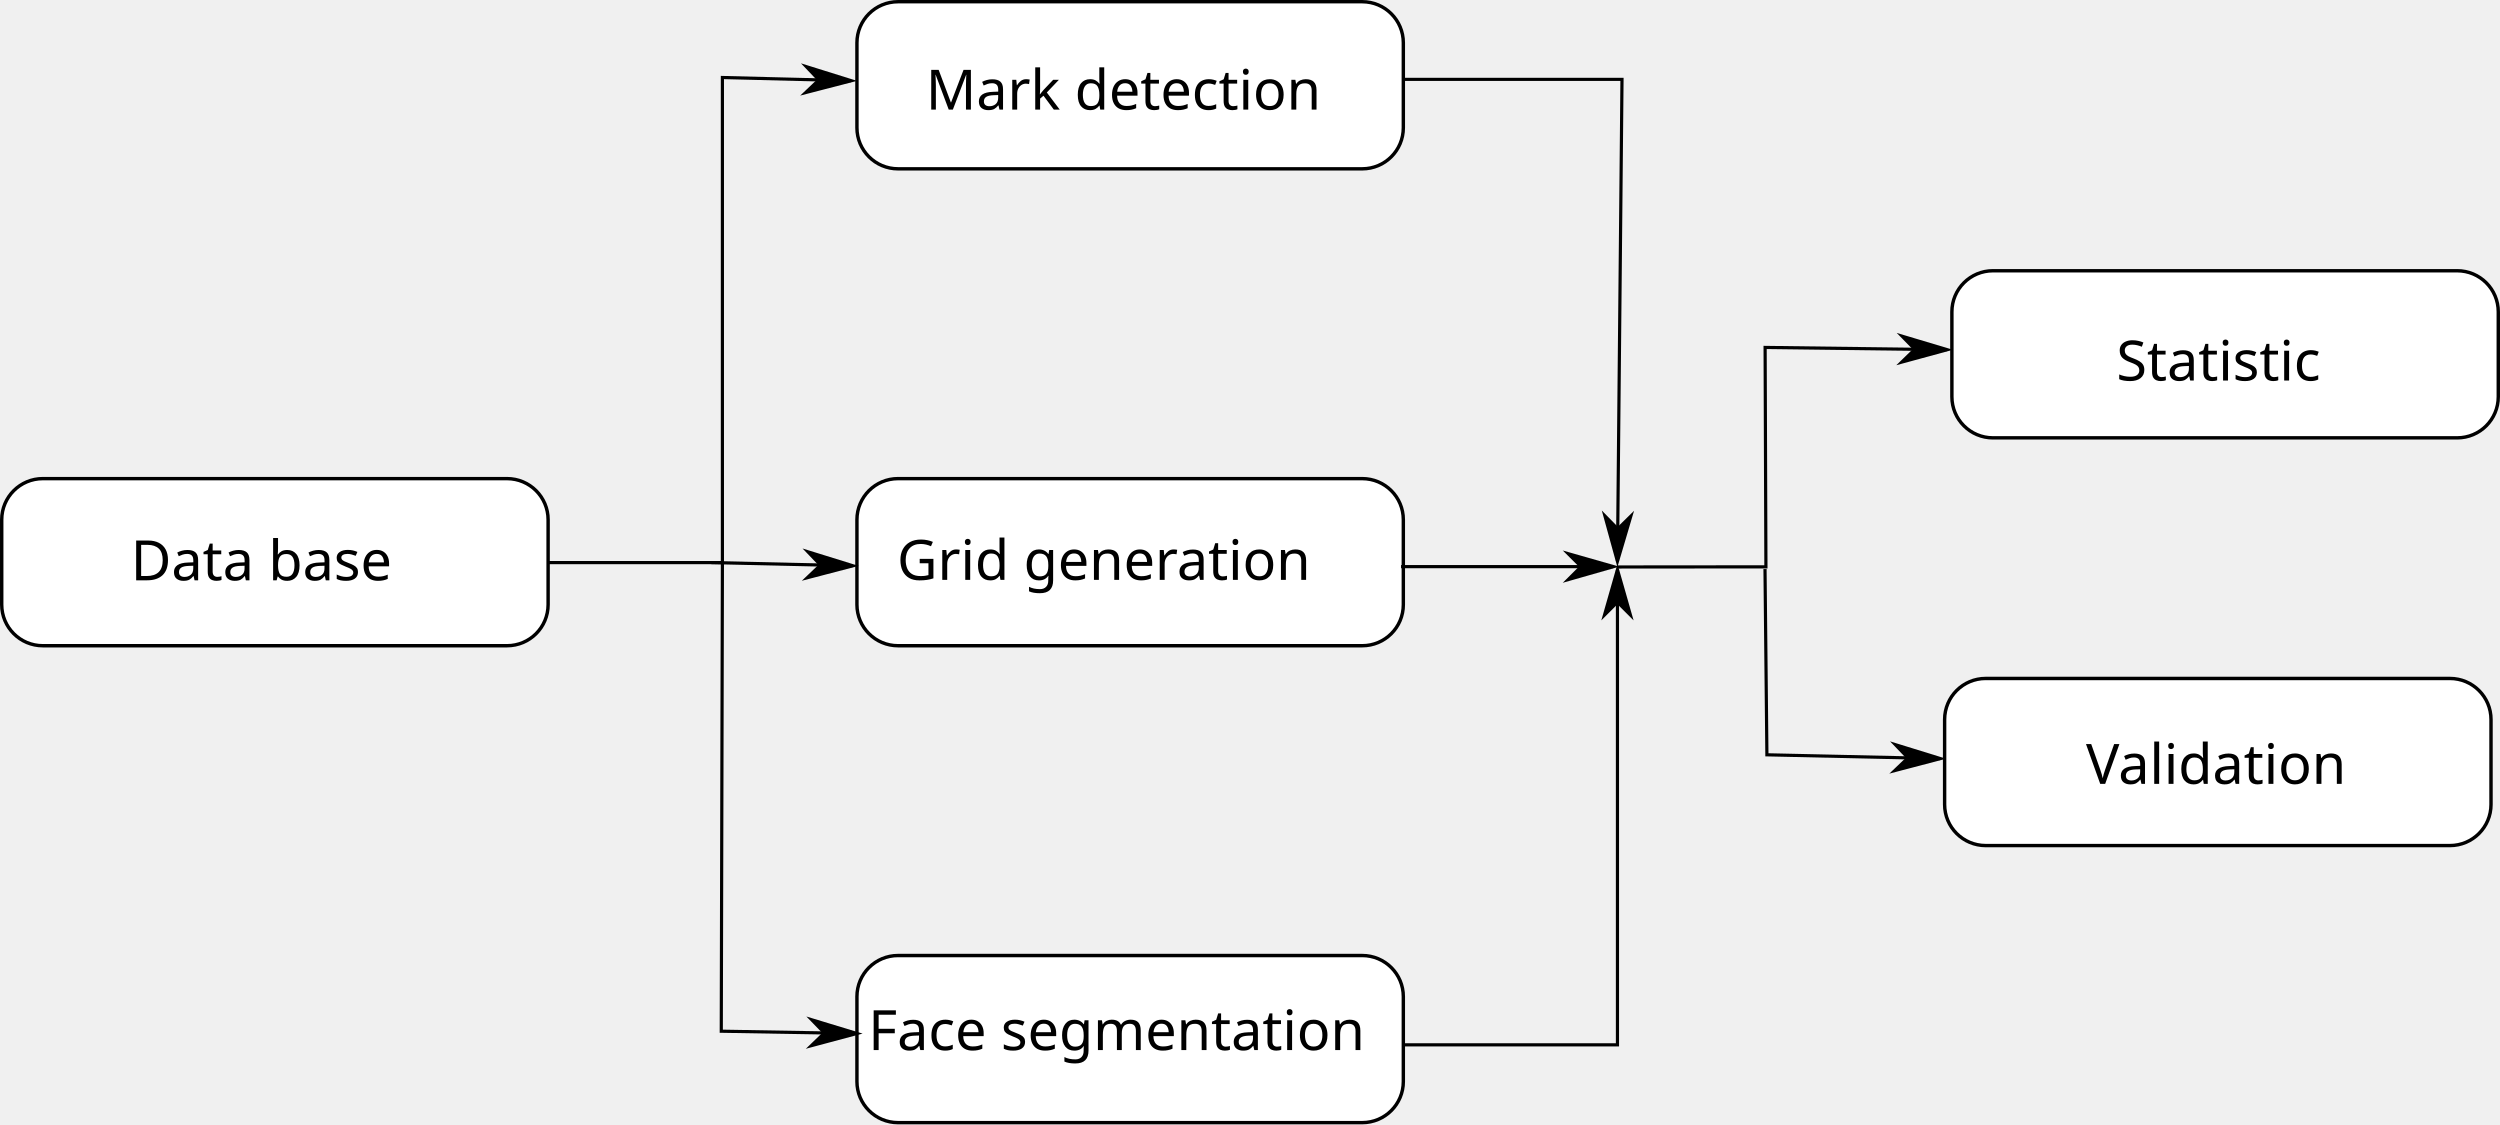
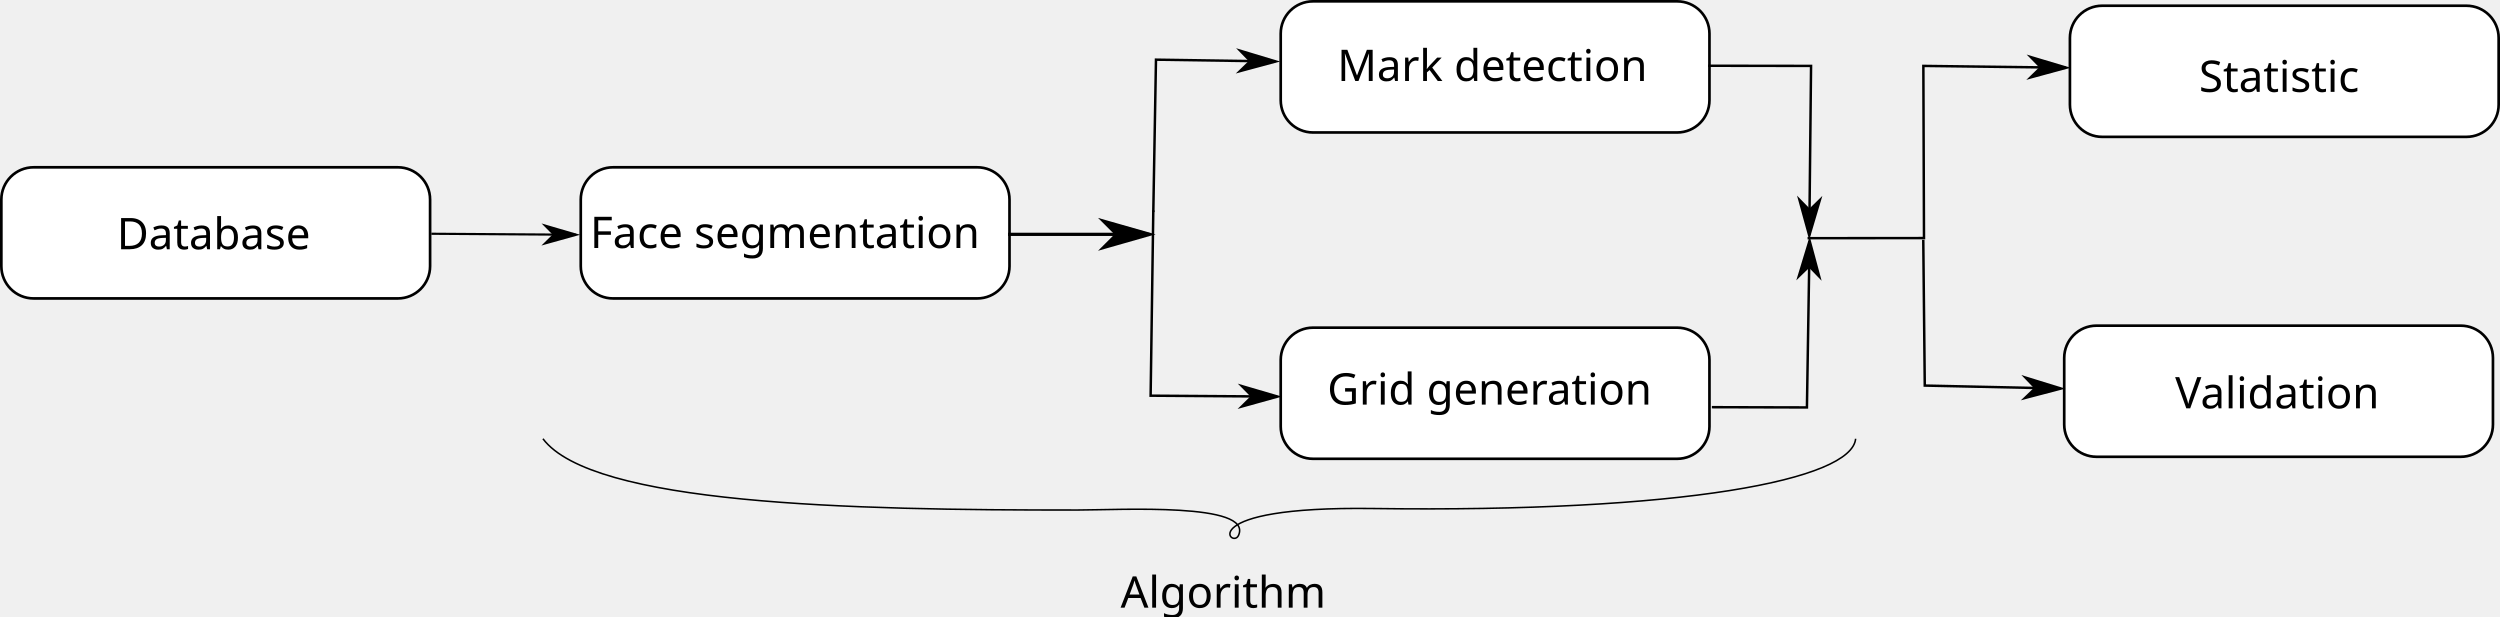
- <svg xmlns="http://www.w3.org/2000/svg" width="221.846mm" height="99.773mm" viewBox="0 0 786.067 353.528" id="svg2" version="1.1">
+ <svg xmlns="http://www.w3.org/2000/svg" width="282.725mm" height="69.744mm" viewBox="0 0 1001.781 247.123" id="svg2" version="1.1">
  <defs id="defs4">
+     <marker orient="auto" refY="0" refX="0" id="marker7723" style="overflow:visible">
+       <path id="path7725" d="M 0,0 5,-5 -12.5,0 5,5 0,0 Z" style="fill:#000000;fill-opacity:1;fill-rule:evenodd;stroke:#000000;stroke-width:1pt;stroke-opacity:1" transform="matrix(-0.8,0,0,-0.8,-10,0)" />
+     </marker>
+     <marker style="overflow:visible" id="marker7057" refX="0" refY="0" orient="auto">
+       <path transform="matrix(-0.8,0,0,-0.8,-10,0)" style="fill:#000000;fill-opacity:1;fill-rule:evenodd;stroke:#000000;stroke-width:1pt;stroke-opacity:1" d="M 0,0 5,-5 -12.5,0 5,5 0,0 Z" id="path7059" />
+     </marker>
+     <marker orient="auto" refY="0" refX="0" id="marker6919" style="overflow:visible">
+       <path id="path6921" d="M 0,0 5,-5 -12.5,0 5,5 0,0 Z" style="fill:#000000;fill-opacity:1;fill-rule:evenodd;stroke:#000000;stroke-width:1pt;stroke-opacity:1" transform="matrix(-0.8,0,0,-0.8,-10,0)" />
+     </marker>
+     <marker style="overflow:visible" id="marker6787" refX="0" refY="0" orient="auto">
+       <path transform="matrix(-0.8,0,0,-0.8,-10,0)" style="fill:#000000;fill-opacity:1;fill-rule:evenodd;stroke:#000000;stroke-width:1pt;stroke-opacity:1" d="M 0,0 5,-5 -12.5,0 5,5 0,0 Z" id="path6789" />
+     </marker>
+     <marker orient="auto" refY="0" refX="0" id="marker6263" style="overflow:visible">
+       <path id="path6265" d="M 0,0 5,-5 -12.5,0 5,5 0,0 Z" style="fill:#000000;fill-opacity:1;fill-rule:evenodd;stroke:#000000;stroke-width:1pt;stroke-opacity:1" transform="matrix(-0.8,0,0,-0.8,-10,0)" />
+     </marker>
+     <marker style="overflow:visible" id="marker6139" refX="0" refY="0" orient="auto">
+       <path transform="matrix(-0.8,0,0,-0.8,-10,0)" style="fill:#000000;fill-opacity:1;fill-rule:evenodd;stroke:#000000;stroke-width:1pt;stroke-opacity:1" d="M 0,0 5,-5 -12.5,0 5,5 0,0 Z" id="path6141" />
+     </marker>
+     <marker orient="auto" refY="0" refX="0" id="marker6015" style="overflow:visible">
+       <path id="path6017" d="M 0,0 5,-5 -12.5,0 5,5 0,0 Z" style="fill:#000000;fill-opacity:1;fill-rule:evenodd;stroke:#000000;stroke-width:1pt;stroke-opacity:1" transform="matrix(-0.8,0,0,-0.8,-10,0)" />
+     </marker>
+     <marker style="overflow:visible" id="marker5915" refX="0" refY="0" orient="auto">
+       <path transform="matrix(-0.8,0,0,-0.8,-10,0)" style="fill:#000000;fill-opacity:1;fill-rule:evenodd;stroke:#000000;stroke-width:1pt;stroke-opacity:1" d="M 0,0 5,-5 -12.5,0 5,5 0,0 Z" id="path5917" />
+     </marker>
+     <marker style="overflow:visible" id="marker5855" refX="0" refY="0" orient="auto">
+       <path transform="matrix(-0.8,0,0,-0.8,-10,0)" style="fill:#000000;fill-opacity:1;fill-rule:evenodd;stroke:#000000;stroke-width:1pt;stroke-opacity:1" d="M 0,0 5,-5 -12.5,0 5,5 0,0 Z" id="path5857" />
+     </marker>
+     <marker orient="auto" refY="0" refX="0" id="Arrow1Lend" style="overflow:visible">
+       <path id="path5492" d="M 0,0 5,-5 -12.5,0 5,5 0,0 Z" style="fill:#000000;fill-opacity:1;fill-rule:evenodd;stroke:#000000;stroke-width:1pt;stroke-opacity:1" transform="matrix(-0.8,0,0,-0.8,-10,0)" />
+     </marker>
+     <marker orient="auto" refY="0" refX="0" id="marker5385" style="overflow:visible">
+       <path id="path5387" d="M 0,0 5,-5 -12.5,0 5,5 0,0 Z" style="fill:#000000;fill-opacity:1;fill-rule:evenodd;stroke:#000000;stroke-width:1pt;stroke-opacity:1" transform="matrix(-0.8,0,0,-0.8,-10,0)" />
+     </marker>
    <marker orient="auto" refY="0" refX="0" id="marker5259" style="overflow:visible">
      <path id="path5261" d="M 0,0 5,-5 -12.5,0 5,5 0,0 Z" style="fill:#000000;fill-opacity:1;fill-rule:evenodd;stroke:#000000;stroke-width:1pt;stroke-opacity:1" transform="matrix(-0.8,0,0,-0.8,-10,0)" />
    </marker>
    <marker style="overflow:visible" id="marker5151" refX="0" refY="0" orient="auto">
      <path transform="matrix(-0.8,0,0,-0.8,-10,0)" style="fill:#000000;fill-opacity:1;fill-rule:evenodd;stroke:#000000;stroke-width:1pt;stroke-opacity:1" d="M 0,0 5,-5 -12.5,0 5,5 0,0 Z" id="path5153" />
    </marker>
-     <marker orient="auto" refY="0" refX="0" id="marker4899" style="overflow:visible">
-       <path id="path4901" d="M 0,0 5,-5 -12.5,0 5,5 0,0 Z" style="fill:#000000;fill-opacity:1;fill-rule:evenodd;stroke:#000000;stroke-width:1pt;stroke-opacity:1" transform="matrix(-0.8,0,0,-0.8,-10,0)" />
-     </marker>
-     <marker style="overflow:visible" id="marker4803" refX="0" refY="0" orient="auto">
-       <path transform="matrix(-0.8,0,0,-0.8,-10,0)" style="fill:#000000;fill-opacity:1;fill-rule:evenodd;stroke:#000000;stroke-width:1pt;stroke-opacity:1" d="M 0,0 5,-5 -12.5,0 5,5 0,0 Z" id="path4805" />
-     </marker>
    <marker orient="auto" refY="0" refX="0" id="marker4713" style="overflow:visible">
      <path id="path4715" d="M 0,0 5,-5 -12.5,0 5,5 0,0 Z" style="fill:#000000;fill-opacity:1;fill-rule:evenodd;stroke:#000000;stroke-width:1pt;stroke-opacity:1" transform="matrix(-0.8,0,0,-0.8,-10,0)" />
-     </marker>
-     <marker style="overflow:visible" id="marker4557" refX="0" refY="0" orient="auto">
-       <path transform="matrix(-0.8,0,0,-0.8,-10,0)" style="fill:#000000;fill-opacity:1;fill-rule:evenodd;stroke:#000000;stroke-width:1pt;stroke-opacity:1" d="M 0,0 5,-5 -12.5,0 5,5 0,0 Z" id="path4559" />
-     </marker>
-     <marker orient="auto" refY="0" refX="0" id="marker4269" style="overflow:visible">
-       <path id="path4271" d="M 0,0 5,-5 -12.5,0 5,5 0,0 Z" style="fill:#000000;fill-opacity:1;fill-rule:evenodd;stroke:#000000;stroke-width:1pt;stroke-opacity:1" transform="matrix(-0.8,0,0,-0.8,-10,0)" />
-     </marker>
-     <marker style="overflow:visible" id="marker5564" refX="0" refY="0" orient="auto">
-       <path transform="matrix(-0.8,0,0,-0.8,-10,0)" style="fill:#000000;fill-opacity:1;fill-rule:evenodd;stroke:#000000;stroke-width:1pt;stroke-opacity:1" d="M 0,0 5,-5 -12.5,0 5,5 0,0 Z" id="path5566" />
    </marker>
    <marker style="overflow:visible" id="marker5506" refX="0" refY="0" orient="auto">
      <path transform="matrix(-0.8,0,0,-0.8,-10,0)" style="fill:#000000;fill-opacity:1;fill-rule:evenodd;stroke:#000000;stroke-width:1pt;stroke-opacity:1" d="M 0,0 5,-5 -12.5,0 5,5 0,0 Z" id="path5508" />
    </marker>
    <marker style="overflow:visible" id="marker5454" refX="0" refY="0" orient="auto">
      <path transform="matrix(-0.8,0,0,-0.8,-10,0)" style="fill:#000000;fill-opacity:1;fill-rule:evenodd;stroke:#000000;stroke-width:1pt;stroke-opacity:1" d="M 0,0 5,-5 -12.5,0 5,5 0,0 Z" id="path5456" />
    </marker>
    <marker orient="auto" refY="0" refX="0" id="marker4806" style="overflow:visible">
      <path id="path4808" d="M 0,0 5,-5 -12.5,0 5,5 0,0 Z" style="fill:#000000;fill-opacity:1;fill-rule:evenodd;stroke:#000000;stroke-width:1pt;stroke-opacity:1" transform="matrix(-0.4,0,0,-0.4,-4,0)" />
    </marker>
    <marker orient="auto" refY="0" refX="0" id="marker4714" style="overflow:visible">
      <path id="path4716" d="M 0,0 5,-5 -12.5,0 5,5 0,0 Z" style="fill:#000000;fill-opacity:1;fill-rule:evenodd;stroke:#000000;stroke-width:1pt;stroke-opacity:1" transform="matrix(-0.4,0,0,-0.4,-4,0)" />
    </marker>
    <marker orient="auto" refY="0" refX="0" id="marker4680" style="overflow:visible">
      <path id="path4682" d="M 0,0 5,-5 -12.5,0 5,5 0,0 Z" style="fill:#000000;fill-opacity:1;fill-rule:evenodd;stroke:#000000;stroke-width:1pt;stroke-opacity:1" transform="matrix(-0.4,0,0,-0.4,-4,0)" />
    </marker>
    <marker style="overflow:visible" id="marker4626" refX="0" refY="0" orient="auto">
      <path transform="matrix(-0.4,0,0,-0.4,-4,0)" style="fill:#000000;fill-opacity:1;fill-rule:evenodd;stroke:#000000;stroke-width:1pt;stroke-opacity:1" d="M 0,0 5,-5 -12.5,0 5,5 0,0 Z" id="path4628" />
    </marker>
    <marker style="overflow:visible" id="marker4512" refX="0" refY="0" orient="auto">
      <path transform="matrix(-0.4,0,0,-0.4,-4,0)" style="fill:#000000;fill-opacity:1;fill-rule:evenodd;stroke:#000000;stroke-width:1pt;stroke-opacity:1" d="M 0,0 5,-5 -12.5,0 5,5 0,0 Z" id="path4514" />
    </marker>
  </defs>
-   <g id="layer1" transform="translate(-32.97861,269.0498)">
-     <rect style="fill:#ffffff;fill-rule:evenodd;stroke:#000000;stroke-width:1.077px;stroke-linecap:butt;stroke-linejoin:miter;stroke-opacity:1" id="rect3336" width="171.801" height="52.545" x="33.517" y="-118.558" ry="12.921" />
+   <g id="layer1" transform="translate(182.7357,186.2174)">
+     <rect style="fill:#ffffff;fill-rule:evenodd;stroke:#000000;stroke-width:1.077px;stroke-linecap:butt;stroke-linejoin:miter;stroke-opacity:1" id="rect3336" width="171.801" height="52.545" x="-182.197" y="-119.177" ry="12.921" />
    <flowRoot xml:space="preserve" id="flowRoot3338" style="font-style:normal;font-weight:normal;font-size:40px;line-height:125%;font-family:sans-serif;letter-spacing:0px;word-spacing:0px;fill:#000000;fill-opacity:1;stroke:none;stroke-width:1px;stroke-linecap:butt;stroke-linejoin:miter;stroke-opacity:1">
      <flowRegion id="flowRegion3340">
        <rect id="rect3342" width="101.015" height="44.447" x="122.228" y="136.154" />
      </flowRegion>
      <flowPara id="flowPara3344" />
    </flowRoot>
-     <text xml:space="preserve" style="font-style:normal;font-weight:normal;font-size:17.5px;line-height:125%;font-family:sans-serif;letter-spacing:0px;word-spacing:0px;fill:#000000;fill-opacity:1;stroke:none;stroke-width:1px;stroke-linecap:butt;stroke-linejoin:miter;stroke-opacity:1" x="74.09" y="-86.587" id="text3346">
-       <tspan id="tspan3348" x="74.09" y="-86.587">Data base</tspan>
+     <text xml:space="preserve" style="font-style:normal;font-weight:normal;font-size:17.5px;line-height:125%;font-family:sans-serif;letter-spacing:0px;word-spacing:0px;fill:#000000;fill-opacity:1;stroke:none;stroke-width:1px;stroke-linecap:butt;stroke-linejoin:miter;stroke-opacity:1" x="-135.91" y="-86.345" id="text3346">
+       <tspan id="tspan3348" x="-135.91" y="-86.345">Database</tspan>
    </text>
-     <rect style="fill:#ffffff;fill-rule:evenodd;stroke:#000000;stroke-width:1.077px;stroke-linecap:butt;stroke-linejoin:miter;stroke-opacity:1" id="rect3336-5" width="171.801" height="52.545" x="302.422" y="-118.558" ry="12.921" />
-     <text xml:space="preserve" style="font-style:normal;font-weight:normal;font-size:17.5px;line-height:125%;font-family:sans-serif;letter-spacing:0px;word-spacing:0px;fill:#000000;fill-opacity:1;stroke:none;stroke-width:1px;stroke-linecap:butt;stroke-linejoin:miter;stroke-opacity:1" x="315.033" y="-86.73" id="text3346-0">
-       <tspan id="tspan3348-4" x="315.033" y="-86.73">Grid generation</tspan>
+     <rect style="fill:#ffffff;fill-rule:evenodd;stroke:#000000;stroke-width:1.077px;stroke-linecap:butt;stroke-linejoin:miter;stroke-opacity:1" id="rect3336-5" width="171.801" height="52.545" x="330.463" y="-54.919" ry="12.921" />
+     <text xml:space="preserve" style="font-style:normal;font-weight:normal;font-size:17.5px;line-height:125%;font-family:sans-serif;letter-spacing:0px;word-spacing:0px;fill:#000000;fill-opacity:1;stroke:none;stroke-width:1px;stroke-linecap:butt;stroke-linejoin:miter;stroke-opacity:1" x="349.134" y="-24.1" id="text3346-0">
+       <tspan id="tspan3348-4" x="349.134" y="-24.1">Grid generation</tspan>
    </text>
-     <rect style="fill:#ffffff;fill-rule:evenodd;stroke:#000000;stroke-width:1.077px;stroke-linecap:butt;stroke-linejoin:miter;stroke-opacity:1" id="rect3336-5-7" width="171.801" height="52.545" x="302.422" y="-268.511" ry="12.921" />
-     <text xml:space="preserve" style="font-style:normal;font-weight:normal;font-size:17.5px;line-height:125%;font-family:sans-serif;letter-spacing:0px;word-spacing:0px;fill:#000000;fill-opacity:1;stroke:none;stroke-width:1px;stroke-linecap:butt;stroke-linejoin:miter;stroke-opacity:1" x="324.083" y="-234.587" id="text3346-0-6">
-       <tspan id="tspan3348-4-4" x="324.083" y="-234.587">Mark detection</tspan>
+     <rect style="fill:#ffffff;fill-rule:evenodd;stroke:#000000;stroke-width:1.077px;stroke-linecap:butt;stroke-linejoin:miter;stroke-opacity:1" id="rect3336-5-7" width="171.801" height="52.545" x="330.463" y="-185.679" ry="12.921" />
+     <text xml:space="preserve" style="font-style:normal;font-weight:normal;font-size:17.5px;line-height:125%;font-family:sans-serif;letter-spacing:0px;word-spacing:0px;fill:#000000;fill-opacity:1;stroke:none;stroke-width:1px;stroke-linecap:butt;stroke-linejoin:miter;stroke-opacity:1" x="353.134" y="-153.775" id="text3346-0-6">
+       <tspan id="tspan3348-4-4" x="353.134" y="-153.775">Mark detection</tspan>
    </text>
-     <rect style="fill:#ffffff;fill-rule:evenodd;stroke:#000000;stroke-width:1.077px;stroke-linecap:butt;stroke-linejoin:miter;stroke-opacity:1" id="rect3336-5-5" width="171.801" height="52.545" x="302.422" y="31.394" ry="12.921" />
-     <text xml:space="preserve" style="font-style:normal;font-weight:normal;font-size:17.5px;line-height:125%;font-family:sans-serif;letter-spacing:0px;word-spacing:0px;fill:#000000;fill-opacity:1;stroke:none;stroke-width:1px;stroke-linecap:butt;stroke-linejoin:miter;stroke-opacity:1" x="305.982" y="61.127" id="text3346-0-5">
-       <tspan id="tspan3348-4-7" x="305.982" y="61.127">Face segmentation </tspan>
+     <rect style="fill:#ffffff;fill-rule:evenodd;stroke:#000000;stroke-width:1.077px;stroke-linecap:butt;stroke-linejoin:miter;stroke-opacity:1" id="rect3336-5-5" width="171.801" height="52.545" x="49.982" y="-119.177" ry="12.921" />
+     <text xml:space="preserve" style="font-style:normal;font-weight:normal;font-size:17.5px;line-height:125%;font-family:sans-serif;letter-spacing:0px;word-spacing:0px;fill:#000000;fill-opacity:1;stroke:none;stroke-width:1px;stroke-linecap:butt;stroke-linejoin:miter;stroke-opacity:1" x="53.715" y="-86.832" id="text3346-0-5">
+       <tspan id="tspan3348-4-7" x="53.715" y="-86.832">Face segmentation </tspan>
    </text>
    <flowRoot xml:space="preserve" id="flowRoot3374" style="font-style:normal;font-weight:normal;font-size:40px;line-height:125%;font-family:sans-serif;letter-spacing:0px;word-spacing:0px;fill:#000000;fill-opacity:1;stroke:none;stroke-width:1px;stroke-linecap:butt;stroke-linejoin:miter;stroke-opacity:1" transform="translate(0,-10.62992)">
      <flowRegion id="flowRegion3376">
        <rect id="rect3378" width="258.599" height="101.015" x="566.696" y="423.565" />
      </flowRegion>
      <flowPara id="flowPara3380" />
    </flowRoot>
    <rect style="fill:#ffffff;fill-rule:evenodd;stroke:#000000;stroke-width:1.077px;stroke-linecap:butt;stroke-linejoin:miter;stroke-opacity:1" id="rect3336-5-5-5" width="171.801" height="52.545" x="644.421" y="-55.723" ry="12.921" />
    <text xml:space="preserve" style="font-style:normal;font-weight:normal;font-size:17.5px;line-height:125%;font-family:sans-serif;letter-spacing:0px;word-spacing:0px;fill:#000000;fill-opacity:1;stroke:none;stroke-width:1px;stroke-linecap:butt;stroke-linejoin:miter;stroke-opacity:1" x="688.874" y="-22.586" id="text3346-0-5-4">
      <tspan id="tspan3348-4-7-0" x="688.874" y="-22.586">Validation  </tspan>
    </text>
    <rect style="fill:#ffffff;fill-rule:evenodd;stroke:#000000;stroke-width:1.077px;stroke-linecap:butt;stroke-linejoin:miter;stroke-opacity:1" id="rect3336-5-5-5-0" width="171.801" height="52.545" x="646.706" y="-183.92" ry="12.921" />
    <text xml:space="preserve" style="font-style:normal;font-weight:normal;font-size:17.5px;line-height:125%;font-family:sans-serif;letter-spacing:0px;word-spacing:0px;fill:#000000;fill-opacity:1;stroke:none;stroke-width:1px;stroke-linecap:butt;stroke-linejoin:miter;stroke-opacity:1" x="698.429" y="-149.393" id="text3346-0-5-4-3">
      <tspan id="tspan3348-4-7-0-4" x="698.429" y="-149.393">Statistic </tspan>
    </text>
-     <path style="fill:none;fill-rule:evenodd;stroke:#000000;stroke-width:1px;stroke-linecap:butt;stroke-linejoin:miter;stroke-opacity:1;marker-end:url(#marker5564)" d="m 205.571,-92.146 54.548,0 0,-152.533 40.406,1.01" id="path3399" />
-     <path style="fill:none;fill-rule:evenodd;stroke:#000000;stroke-width:1px;stroke-linecap:butt;stroke-linejoin:miter;stroke-opacity:1;marker-end:url(#marker4269)" d="m 256.584,-92.166 44.447,1.01" id="path4261" />
-     <path style="fill:none;fill-rule:evenodd;stroke:#000000;stroke-width:1px;stroke-linecap:butt;stroke-linejoin:miter;stroke-opacity:1;marker-end:url(#marker4557)" d="m 260.121,-91.951 -0.357,147.143 42.5,0.714" id="path4549" />
    <path style="fill:none;fill-rule:evenodd;stroke:#000000;stroke-width:1px;stroke-linecap:butt;stroke-linejoin:miter;stroke-opacity:1;marker-end:url(#marker4713)" d="m 541.582,-90.775 46.649,-0.043 -0.253,-68.99 57.143,0.714" id="path4705" />
-     <path style="fill:none;fill-rule:evenodd;stroke:#000000;stroke-width:1px;stroke-linecap:butt;stroke-linejoin:miter;stroke-opacity:1;marker-end:url(#marker4803)" d="m 474.407,59.478 67.143,0 0,-149.286" id="path4795" />
-     <path style="fill:none;fill-rule:evenodd;stroke:#000000;stroke-width:1px;stroke-linecap:butt;stroke-linejoin:miter;stroke-opacity:1;marker-end:url(#marker4899)" d="m 474.407,-244.093 68.571,-1e-5 -1.429,151.429" id="path4891" />
    <path style="fill:none;fill-rule:evenodd;stroke:#000000;stroke-width:1px;stroke-linecap:butt;stroke-linejoin:miter;stroke-opacity:1;marker-end:url(#marker5151)" d="m 587.944,-90.126 0.597,58.41 54.426,1.189" id="path5143" />
-     <path style="fill:none;fill-rule:evenodd;stroke:#000000;stroke-width:1px;stroke-linecap:butt;stroke-linejoin:miter;stroke-opacity:1;marker-end:url(#marker5259)" d="m 473.514,-90.883 66.67,0" id="path5251" />
+     <path style="fill:none;fill-rule:evenodd;stroke:#000000;stroke-width:1px;stroke-linecap:butt;stroke-linejoin:miter;stroke-opacity:1;marker-end:url(#Arrow1Lend)" d="m 503.227,-23.054 38.093,0.099 1.071,-66.67" id="path5155" />
+     <path style="fill:none;fill-rule:evenodd;stroke:#000000;stroke-width:1px;stroke-linecap:butt;stroke-linejoin:miter;stroke-opacity:1;marker-end:url(#marker6263)" d="m 501.793,-159.869 41.185,0.061 -0.714,67.857" id="path6399" />
+     <path style="fill:none;fill-rule:evenodd;stroke:#000000;stroke-width:0.873px;stroke-linecap:butt;stroke-linejoin:miter;stroke-opacity:1;marker-end:url(#marker6787)" d="m -9.891,-92.548 57.949,0.389" id="path6779" />
+     <path style="fill:none;fill-rule:evenodd;stroke:#000000;stroke-width:1px;stroke-linecap:butt;stroke-linejoin:miter;stroke-opacity:1;marker-end:url(#marker6919)" d="m 279.407,-101.236 1.071,-61.071 47.857,0.714" id="path6911" />
+     <path style="fill:none;fill-rule:evenodd;stroke:#000000;stroke-width:1px;stroke-linecap:butt;stroke-linejoin:miter;stroke-opacity:1;marker-end:url(#marker7057)" d="m 279.407,-101.95 -1.071,74.286 50.714,0.357" id="path7049" />
+     <path style="fill:none;fill-rule:evenodd;stroke:#000000;stroke-width:1.298px;stroke-linecap:butt;stroke-linejoin:miter;stroke-opacity:1;marker-end:url(#marker7723)" d="m 221.235,-92.313 56.568,0" id="path7709" />
+     <path style="fill:none;fill-rule:evenodd;stroke:#000000;stroke-width:0.624px;stroke-linecap:butt;stroke-linejoin:miter;stroke-opacity:1" d="m 34.828,-10.404 c 19.765,26.233 122.146,28.682 214.393,28.555 16.895,-0.023 70.268,-3.064 64.333,10.164 -2.633,5.868 -19.262,-11.764 53.823,-10.763 124.82,1.709 191.91,-11.562 193.466,-27.956" id="path4399" />
+     <flowRoot xml:space="preserve" id="flowRoot4417" style="font-style:normal;font-weight:normal;font-size:40px;line-height:125%;font-family:sans-serif;letter-spacing:0px;word-spacing:0px;fill:#000000;fill-opacity:1;stroke:none;stroke-width:1px;stroke-linecap:butt;stroke-linejoin:miter;stroke-opacity:1" transform="translate(-182.7357,-186.2174)">
+       <flowRegion id="flowRegion4419">
+         <rect id="rect4421" width="280" height="60" x="332.857" y="217.239" />
+       </flowRegion>
+       <flowPara id="flowPara4423" />
+     </flowRoot>
+     <text xml:space="preserve" style="font-style:normal;font-weight:normal;font-size:17.5px;line-height:125%;font-family:sans-serif;letter-spacing:0px;word-spacing:0px;fill:#000000;fill-opacity:1;stroke:none;stroke-width:1px;stroke-linecap:butt;stroke-linejoin:miter;stroke-opacity:1" x="266.296" y="57.291" id="text3346-0-3">
+       <tspan id="tspan3348-4-6" x="266.296" y="57.291">Algorithm</tspan>
+     </text>
  </g>
</svg>
